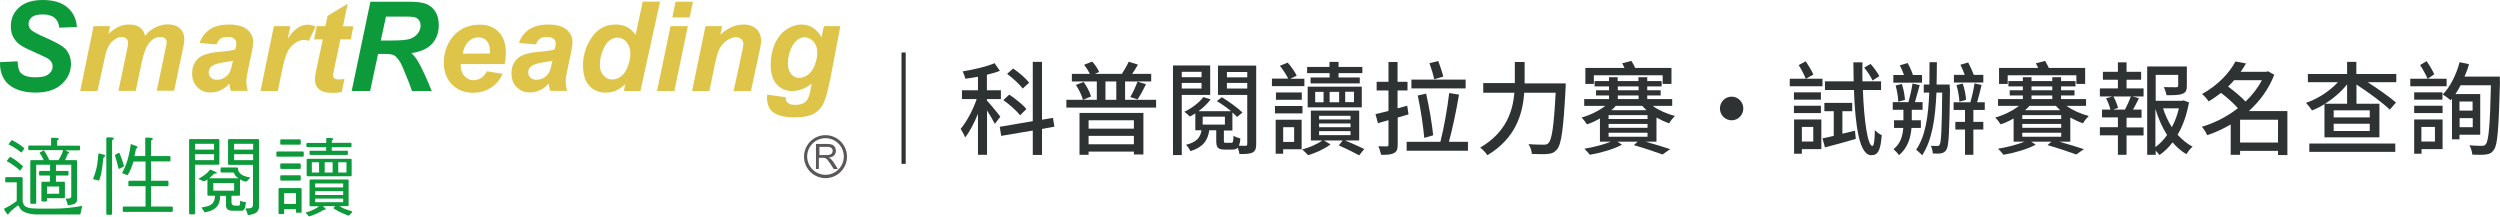
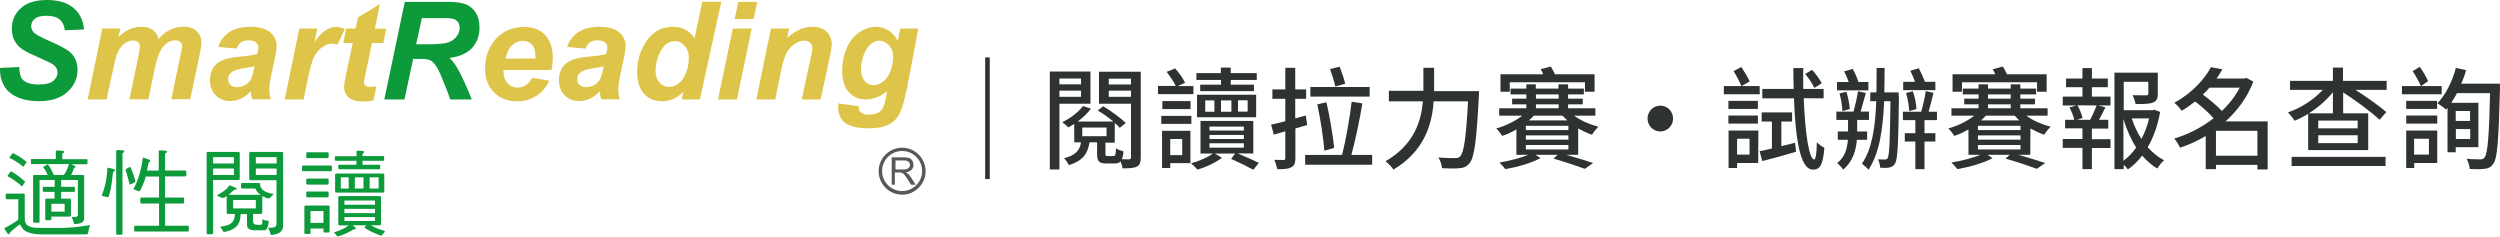
- <svg xmlns="http://www.w3.org/2000/svg" version="1.1" id="圖層_1" x="0px" y="0px" viewBox="0 0 1733.2 150" style="enable-background:new 0 0 1733.2 150;" xml:space="preserve">
+ <svg xmlns="http://www.w3.org/2000/svg" version="1.1" id="圖層_1" x="0px" y="0px" viewBox="0 0 1586 150" style="enable-background:new 0 0 1586 150;" xml:space="preserve">
  <style type="text/css">
	.st0{fill:#2E3233;}
	.st1{fill:#595757;}
	.st2{fill:#0D9A3B;}
	.st3{fill:#DFC44A;}
</style>
  <g>
    <g id="矩形_32">
      <g>
        <rect x="625" y="36.4" class="st0" width="2.9" height="77.2" />
      </g>
    </g>
    <g>
      <g>
        <g>
          <path class="st1" d="M585,108.5c0,7-5.7,12.7-12.7,12.7s-12.7-5.7-12.7-12.7s5.7-12.7,12.7-12.7S585,101.5,585,108.5z       M572.3,93.7c-8.2,0-14.9,6.7-14.9,14.9s6.7,14.9,14.9,14.9s14.9-6.7,14.9-14.9S580.5,93.7,572.3,93.7z" />
        </g>
        <g>
          <path class="st1" d="M565.7,117.2V99.8h7.7c1.6,0,2.7,0.2,3.5,0.5s1.4,0.9,1.9,1.7c0.5,0.8,0.7,1.7,0.7,2.6      c0,1.2-0.4,2.3-1.2,3.1c-0.8,0.8-2,1.4-3.7,1.6c0.6,0.3,1.1,0.6,1.4,0.9c0.7,0.6,1.3,1.4,1.9,2.3l3,4.7H578l-2.3-3.6      c-0.7-1-1.2-1.8-1.7-2.4c-0.4-0.6-0.8-0.9-1.2-1.2c-0.3-0.2-0.7-0.4-1.1-0.5c-0.3-0.1-0.7-0.1-1.3-0.1h-2.7v7.7L565.7,117.2      L565.7,117.2z M568,107.5h4.9c1.1,0,1.9-0.1,2.5-0.3c0.6-0.2,1.1-0.6,1.4-1c0.3-0.5,0.5-1,0.5-1.6c0-0.8-0.3-1.5-0.9-2      c-0.6-0.5-1.5-0.8-2.8-0.8h-5.5v5.7C568.1,107.5,568,107.5,568,107.5z" />
        </g>
      </g>
      <g>
        <g>
          <g>
            <g>
              <path class="st2" d="M0,43.1l12.2-0.6c0.2,3.9,0.8,6.5,2,7.8c1.9,2.2,5.3,3.3,10.4,3.3c4.2,0,7.3-0.7,9.1-2.2        c1.9-1.5,2.8-3.3,2.8-5.4c0-1.8-0.8-3.4-2.3-4.7c-1.1-0.9-4.1-2.4-8.9-4.5c-4.9-2.1-8.4-3.8-10.6-5.2c-2.2-1.4-4-3.2-5.3-5.5        c-1.3-2.2-1.9-4.9-1.9-7.9c0-5.2,1.9-9.6,5.7-13C17,1.7,22.5,0,29.7,0c7.3,0,13,1.7,17,5.1s6.2,8,6.6,13.6l-12.2,0.5        c-0.3-3-1.4-5.2-3.2-6.8C36,10.8,33.3,10,29.7,10s-6.1,0.6-7.6,1.9c-1.5,1.2-2.3,2.8-2.3,4.7c0,1.8,0.7,3.3,2.1,4.4        c1.4,1.2,4.5,2.8,9.2,4.9c7.2,3.1,11.7,5.6,13.7,7.5c2.9,2.8,4.4,6.5,4.4,10.9c0,5.5-2.2,10.2-6.5,14.1s-10.4,5.8-18.1,5.8        c-5.3,0-10-0.9-13.9-2.7S4,57.2,2.4,54C0.6,50.9-0.1,47.3,0,43.1z" />
              <path class="st3" d="M64.9,18.1h11.4l-1.1,5.4c4.5-4.3,9.2-6.5,14.1-6.5c3.4,0,6,0.7,7.8,2.1s3,3.4,3.5,5.8        c1.6-2.3,3.8-4.1,6.7-5.7c2.9-1.5,5.9-2.3,9.1-2.3c3.6,0,6.4,1,8.4,2.9s3,4.5,3,7.7c0,1.5-0.5,4.2-1.3,8l-5.8,27.4h-12        l5.7-27.4c0.7-3.4,1.1-5.4,1.2-5.8c0-1.3-0.4-2.2-1.1-3c-0.8-0.7-1.9-1.1-3.4-1.1c-3.1,0-5.8,1.6-8.2,4.8        c-1.7,2.3-3.2,6.3-4.5,12.2L94.1,63h-12l5.7-27.2c0.6-3.1,1-5.2,1-6.1c0-1.2-0.4-2.2-1.2-2.9c-0.8-0.8-1.9-1.1-3.3-1.1        c-1.3,0-2.7,0.4-4.1,1.2c-1.4,0.8-2.7,1.9-3.7,3.3c-1.1,1.4-2,3.2-2.7,5.3c-0.4,1-0.9,3.3-1.7,6.9l-4.5,20.7h-12L64.9,18.1z" />
              <path class="st3" d="M150.2,30.8l-11.8-1c1.3-4,3.7-7.1,7-9.4c3.3-2.2,7.8-3.4,13.3-3.4c5.7,0,10,1.2,12.7,3.5        s4.1,5.2,4.1,8.5c0,1.4-0.1,2.8-0.4,4.3c-0.2,1.5-1.1,5.5-2.5,12c-1.2,5.4-1.8,9.1-1.8,11.3c0,1.9,0.3,4,1,6.4h-11.7        c-0.6-1.6-0.9-3.3-1-5.1c-1.8,2-3.8,3.5-6.1,4.6s-4.6,1.6-7,1.6c-3.7,0-6.8-1.2-9.2-3.7c-2.4-2.4-3.6-5.6-3.6-9.4        c0-4.3,1.3-7.7,4-10.3s7.4-4.1,14.3-4.7c5.8-0.5,9.6-1.1,11.6-1.7c0.5-1.7,0.8-3.1,0.8-4.1c0-1.3-0.5-2.4-1.5-3.3        s-2.6-1.3-4.6-1.3c-2.1,0-3.8,0.4-5.1,1.3C151.5,28,150.6,29.2,150.2,30.8z M161.5,42.1c-0.7,0.2-1.7,0.4-2.9,0.6        c-6.1,0.7-10,1.8-11.9,3.3c-1.3,1-2,2.4-2,4.2c0,1.4,0.5,2.6,1.5,3.6s2.4,1.5,4,1.5c1.8,0,3.6-0.4,5.2-1.3        c1.6-0.9,2.8-2.1,3.6-3.5s1.5-3.6,2.1-6.6L161.5,42.1z" />
              <path class="st3" d="M189.9,18.1h11.4l-1.8,8.7c4.2-6.5,8.8-9.7,13.7-9.7c1.7,0,3.6,0.4,5.6,1.3l-4.7,9.9        c-1.1-0.4-2.3-0.6-3.5-0.6c-2.1,0-4.2,0.8-6.4,2.4s-3.9,3.7-5.1,6.3c-1.2,2.6-2.4,6.8-3.6,12.6l-2.9,14.1h-12L189.9,18.1z" />
              <path class="st3" d="M217.8,27.2l1.8-9.1h6l1.5-7.1L241,2.6l-3.2,15.6h7.2l-1.8,9.1H236l-4,19c-0.7,3.4-1.1,5.4-1.1,5.8        c0,0.9,0.3,1.7,0.9,2.2c0.6,0.5,1.6,0.8,3.1,0.8c0.5,0,1.8-0.1,3.9-0.3l-1.9,9c-2.1,0.4-4.2,0.6-6.4,0.6        c-4.3,0-7.3-0.8-9.3-2.5c-1.9-1.7-2.9-4-2.9-7c0-1.4,0.5-4.6,1.6-9.5l3.9-18.1h-6V27.2z" />
              <path class="st2" d="M256.6,63.1h-12.8l13-61.9h27.5c4.7,0,8.4,0.5,11.1,1.5c2.6,1,4.8,2.8,6.4,5.3c1.6,2.6,2.4,5.7,2.4,9.4        c0,5.3-1.6,9.6-4.7,13c-3.2,3.4-7.9,5.5-14.3,6.4c1.6,1.5,3.2,3.4,4.6,5.8c2.8,4.8,6,11.7,9.5,20.5h-13.7        c-1.1-3.5-3.2-8.9-6.4-16.4c-1.7-4-3.6-6.7-5.6-8.1c-1.2-0.8-3.3-1.2-6.3-1.2h-5.2L256.6,63.1z M264,28.1h6.8        c6.8,0,11.4-0.4,13.6-1.2c2.2-0.8,4-2.1,5.3-3.8c1.3-1.7,1.9-3.6,1.9-5.5c0-2.2-0.9-3.9-2.7-5.1c-1.1-0.7-3.6-1-7.3-1h-14        L264,28.1z" />
              <path class="st3" d="M349.8,44.4h-30.4c0,0.5,0,0.8,0,1.1c0,3,0.9,5.4,2.6,7.3c1.7,1.8,3.8,2.8,6.2,2.8c4,0,7.2-2.1,9.4-6.2        l10.9,1.8c-2.1,4.4-4.9,7.6-8.5,9.8c-3.5,2.2-7.5,3.3-11.9,3.3c-6,0-10.9-1.9-14.7-5.7c-3.8-3.8-5.7-8.9-5.7-15.2        c0-6.2,1.7-11.6,5.1-16.5c4.6-6.5,11.3-9.8,19.9-9.8c5.5,0,9.8,1.7,13.1,5.1c3.2,3.4,4.9,8.2,4.9,14.3        C350.7,39.5,350.4,42.1,349.8,44.4z M339.7,37.1c0-0.5,0-1,0-1.2c0-3.3-0.7-5.9-2.2-7.5c-1.5-1.7-3.5-2.5-6-2.5        s-4.8,1-6.7,2.9c-2,1.9-3.3,4.7-4,8.4L339.7,37.1L339.7,37.1z" />
              <path class="st3" d="M371.6,30.8l-11.8-1c1.3-4,3.7-7.1,7-9.4c3.4-2.2,7.8-3.4,13.3-3.4c5.7,0,10,1.2,12.7,3.5        s4.1,5.2,4.1,8.5c0,1.4-0.1,2.8-0.4,4.3c-0.2,1.5-1.1,5.5-2.5,12c-1.2,5.4-1.8,9.1-1.8,11.3c0,1.9,0.3,4,1,6.4h-11.7        c-0.6-1.6-0.9-3.3-1-5.1c-1.8,2-3.8,3.5-6.1,4.6c-2.3,1.1-4.6,1.6-7,1.6c-3.7,0-6.8-1.2-9.2-3.7c-2.4-2.4-3.6-5.6-3.6-9.4        c0-4.3,1.3-7.7,4-10.3s7.4-4.1,14.3-4.7c5.8-0.5,9.6-1.1,11.6-1.7c0.5-1.7,0.8-3.1,0.8-4.1c0-1.3-0.5-2.4-1.5-3.3        s-2.6-1.3-4.6-1.3c-2.1,0-3.8,0.4-5.1,1.3C372.9,28,372.1,29.2,371.6,30.8z M383,42.1c-0.7,0.2-1.7,0.4-2.9,0.6        c-6.1,0.7-10,1.8-11.9,3.3c-1.3,1-2,2.4-2,4.2c0,1.4,0.5,2.6,1.5,3.6s2.4,1.5,4,1.5c1.8,0,3.6-0.4,5.2-1.3        c1.6-0.9,2.8-2.1,3.6-3.5c0.8-1.4,1.5-3.6,2.1-6.6L383,42.1z" />
              <path class="st3" d="M444,63.1h-11.5l1-4.8c-2.2,2.1-4.4,3.6-6.5,4.5s-4.5,1.4-7.2,1.4c-4.7,0-8.4-1.6-11.3-4.8        s-4.3-7.9-4.3-14.1c0-7.2,2.1-13.7,6.2-19.6c4.1-5.8,9.6-8.7,16.4-8.7c6.1,0,10.7,2.4,13.8,7.3l5-23.2h12L444,63.1z         M415.9,44.9c0,3.2,0.8,5.7,2.5,7.5c1.6,1.8,3.7,2.7,6.1,2.7c2.2,0,4.3-0.8,6.2-2.3c1.9-1.5,3.5-3.8,4.6-6.9        c1.2-3.1,1.7-6.1,1.7-8.9c0-3.2-0.9-5.9-2.7-7.9c-1.8-2-3.8-3-6.1-3c-3.6,0-6.6,2-8.9,5.9C417.1,36.1,415.9,40.3,415.9,44.9z" />
              <path class="st3" d="M464.9,18.1h12l-9.4,45h-12L464.9,18.1z M468.4,1.2h12l-2.3,10.9h-12L468.4,1.2z" />
              <path class="st3" d="M489.1,18.1h11.5l-1.2,5.9c2.9-2.5,5.6-4.3,8.2-5.4c2.5-1.1,5.2-1.6,8-1.6c3.7,0,6.7,1.1,8.9,3.2        s3.2,5,3.2,8.5c-0.1,1.6-0.6,4.5-1.6,8.9l-5.5,25.5h-12l5.5-25.4c0.8-3.8,1.2-6.1,1.3-6.8c0-1.6-0.5-2.8-1.4-3.7        c-0.9-0.9-2.2-1.4-3.9-1.4c-1.8,0-3.8,0.7-6.1,2.2c-2.2,1.5-4,3.5-5.2,5.9c-1,1.8-2,5.3-3.2,10.7l-3.8,18.5h-12L489.1,18.1z" />
              <path class="st3" d="M531.9,65.6l12.8,1.8c0,1.3,0.2,2.3,0.6,2.9c0.4,0.7,1.1,1.2,2,1.7s2.2,0.7,3.8,0.7        c2.7,0,4.9-0.5,6.5-1.5c1.2-0.8,2.2-2.1,3-3.9c0.5-1.1,1.1-3.6,1.8-7.3l0.4-2.1c-4.4,3.5-9,5.2-13.6,5.2        c-4.4,0-7.9-1.5-10.7-4.6s-4.2-7.6-4.2-13.6c0-5.3,1-10.1,2.9-14.5s4.6-7.7,8-10c3.4-2.2,7-3.4,10.5-3.4        c2.9,0,5.6,0.8,8.1,2.4c2.4,1.6,4.4,3.8,5.7,6.6l1.7-7.9h11.4l-7.1,37.3c-1.3,6-2.4,10.4-3.3,13c-0.9,2.6-1.9,4.6-3.1,6.2        c-1.1,1.5-2.6,2.8-4.3,3.9c-1.8,1-3.8,1.8-6.2,2.2c-2.4,0.5-5,0.7-7.8,0.7c-6.3,0-11-1.1-14.3-3.2c-3.2-2.2-4.8-5.8-4.8-10.8        C531.8,66.8,531.9,66.2,531.9,65.6z M546.2,43.6c0,3.4,0.8,6,2.3,7.7c1.5,1.8,3.4,2.7,5.7,2.7c2.1,0,4.2-0.8,6.2-2.4        c2-1.6,3.6-3.9,4.6-6.8c1.1-2.9,1.6-5.8,1.6-8.5c0-3.2-0.9-5.7-2.7-7.6s-3.8-2.9-6.1-2.9c-2.2,0-4.1,0.9-5.9,2.6        c-1.8,1.7-3.3,4.3-4.5,7.9C546.7,39,546.2,41.4,546.2,43.6z" />
            </g>
          </g>
        </g>
      </g>
      <g>
        <path class="st2" d="M4.3,122.8h10.5c0.6,0,0.9,0.2,0.9,0.7v15.1c0,1.3,0.3,2.4,0.7,3.1c0.3,0.7,0.8,1.2,1.4,1.5     c0.9,0.5,1.9,0.9,3.1,1.1c1.5,0.2,3.3,0.3,5.2,0.3h12.4c4.8,0,10.5-0.5,17.1-1.6c0.3-0.2,0.6-0.2,0.9-0.2c0.3,0,0.5,0.1,0.5,0.2     c-0.5,1.6-0.8,3.1-1.1,4.7c0,0.6-0.4,1-1,1H26c-1.4,0-2.8-0.1-4.1-0.3c-1.3-0.2-2.6-0.5-3.8-0.9c-1.1-0.4-2.1-1-3.1-1.7     c-0.6-0.6-1.3-1.6-2.1-3.1l-0.2-0.2c-0.3,0-0.4,0-0.5,0.1c-3.9,2.9-6,4.8-6.3,5.8c-0.1,0.2-0.3,0.3-0.5,0.3c-0.3,0-1-1-2.2-2.9     c-0.2-0.3-0.3-0.7-0.3-1.2c2.2-0.9,5-2.6,8.4-5c0.2-0.1,0.3-0.5,0.3-1.1v-12.1H4.3c-0.5,0-0.7-0.3-0.7-1v-1.8     C3.6,123.1,3.9,122.8,4.3,122.8z M7.1,108.7c2.1,1.2,3.7,2.3,5,3.3c1.5,1.2,2.8,2.3,3.9,3.3c0,0.1-0.1,0.2-0.3,0.5     c-1.1,1.6-1.7,2.5-1.8,2.5c-1.6-1.6-3.4-3-5.4-4.3c-1.5-1.1-2.8-1.8-3.8-2.2c0-0.3,0.6-1.1,1.8-2.6     C6.8,108.8,6.9,108.7,7.1,108.7z M8.2,97.1c2,1,3.6,1.9,4.9,2.8c1.5,1,2.8,2,3.8,2.9c0,0.1-0.1,0.2-0.3,0.5     c-1.1,1.6-1.7,2.5-1.8,2.5c-1.6-1.4-3.4-2.6-5.2-3.7c-1.5-0.9-2.7-1.6-3.7-1.9c0-0.2,0.6-1.1,1.8-2.6C7.9,97.2,8,97.1,8.2,97.1z      M36.3,95.5c2.9,0,4.4,0.2,4.4,0.7s-0.2,0.8-0.6,0.9c-0.4,0.1-0.6,0.5-0.6,1.2v2.7H55c0.3,0,0.5,0.2,0.5,0.7v1.8     c0,0.5-0.2,0.7-0.5,0.7h-9.9l2,0.9c0.6,0.2,0.9,0.5,0.9,0.7s-0.2,0.4-0.5,0.5c-0.3,0-0.6,0.2-0.6,0.5c-0.6,1.7-1.2,3.1-1.8,4.2     h7.2c0.8,0,1.1,0.2,1.1,0.7v27c0,1.1-0.6,1.9-1.7,2.6c-1.1,0.5-2.5,0.8-4.2,0.9c-0.4,0-0.7-0.2-0.7-0.6c0-0.8-0.5-2.1-1.3-3.7     c0-0.1,0.1-0.2,0.3-0.2c1.7,0,2.7-0.1,3-0.4c0.4-0.2,0.6-0.6,0.6-1.1v-22H38.8v4.3H47c0.3,0,0.5,0.2,0.5,0.7v1.8     c0,0.5-0.2,0.7-0.5,0.7h-8.2v4.3h5.3c0.6,0,0.9,0.2,0.9,0.7v10c0,0.5-0.3,0.7-0.9,0.7H32.6v1.6c0,0.5-0.3,0.7-0.9,0.7h-2.3     c-0.5,0-0.7-0.2-0.7-0.7v-12.3c0-0.5,0.2-0.7,0.7-0.7h5.2v-4.3h-7c-0.3,0-0.5-0.2-0.5-0.7v-1.8c0-0.5,0.2-0.7,0.5-0.7h7.1v-4.3     h-9.6v26.4c0,0.5-0.3,0.7-0.9,0.7h-2.3c-0.6,0-0.9-0.2-0.9-0.7v-28.9c0-0.5,0.3-0.7,0.9-0.7h8.3c-0.1-0.3-0.2-0.5-0.3-0.8     c-0.6-1.4-1.4-2.8-2.5-4.2c0-0.2,1-0.8,3-1.8c1.1,1.5,1.9,2.9,2.5,4.2c0.5,0.9,0.9,1.7,1.2,2.6h6.4c0.8-1.1,1.3-2,1.7-2.9     c0.7-1.3,1.2-2.6,1.5-3.9v-0.1H20.1c-0.3,0-0.5-0.2-0.5-0.7v-1.8c0-0.5,0.1-0.7,0.5-0.7h15.3v-4.8C35.3,95.7,35.7,95.5,36.3,95.5     z M32.6,134.3H41v-5h-8.4V134.3z" />
        <path class="st2" d="M68.7,106.4c2.9,0.6,4.3,1.1,4.3,1.4c0,0.4-0.2,0.7-0.7,0.9c-0.5,0.4-0.7,0.8-0.7,1.3     c-0.4,4.1-0.9,7.5-1.4,10.2c-0.3,1.4-0.8,2.9-1.3,4.5c-0.2,0.3-0.3,0.5-0.4,0.5c-1.3-0.4-2.4-0.6-3.4-0.8     c-0.3-0.1-0.5-0.3-0.5-0.6c0.8-1.9,1.5-4.1,2.1-6.4s1.1-5.7,1.4-10.1C68.1,106.7,68.3,106.4,68.7,106.4z M74.6,95.2     c2.9,0,4.3,0.2,4.3,0.7s-0.2,0.8-0.6,0.9c-0.4,0-0.6,0.4-0.6,1.2v50.3c0,0.4-0.3,0.6-0.9,0.6h-2.2c-0.6,0-0.9-0.2-0.9-0.6V95.9     C73.7,95.5,74,95.2,74.6,95.2z M82.2,106c0.3,0,0.6,0.1,0.7,0.2c1.1,2.7,2.1,5.5,3,8.5c0,0.5-0.1,0.8-0.4,0.9     c-1.4,0.9-2.5,1.4-3.3,1.4c-0.9-3.7-1.7-6.8-2.5-9.2C79.7,107.4,80.5,106.8,82.2,106z M90.8,99.9l3.9,1.4     c0.4,0.3,0.6,0.6,0.6,0.9s-0.1,0.5-0.5,0.6c-0.3,0-0.5,0.2-0.6,0.7c-0.3,1.8-0.7,3.4-1,4.7h7.5V96.1c0-0.5,0.3-0.7,0.9-0.7     c2.9,0,4.3,0.2,4.3,0.7s-0.2,0.8-0.6,0.9s-0.6,0.5-0.6,1.2v10h12.8c0.5,0,0.7,0.3,0.7,0.9v1.8c0,0.6-0.2,1-0.7,1h-12.8v13.4h11.4     c0.5,0,0.7,0.3,0.7,1v1.8c0,0.6-0.2,1-0.7,1h-11.4v14.1h14.4c0.5,0,0.7,0.3,0.7,0.9v1.9c0,0.6-0.2,0.9-0.7,0.9H85.8     c-0.5,0-0.7-0.3-0.7-0.9v-1.9c0-0.6,0.2-0.9,0.7-0.9h15.1v-14.1H89.7c-0.5,0-0.7-0.3-0.7-1v-1.8c0-0.6,0.2-1,0.7-1h11.2V112h-8.4     c-0.5,1.8-1.1,3.5-1.8,5.1c-0.6,1.6-1.4,2.9-2.1,4.2c-0.5,0-0.9-0.1-1.3-0.2c-0.8-0.3-1.5-0.6-2.2-0.9c-0.3-0.1-0.4-0.2-0.4-0.3     c0-0.2,0.1-0.3,0.2-0.5c1.1-1.9,2.1-4.2,3-6.9c0.5-1.6,1-3.2,1.4-5c0.5-1.9,0.9-4.3,1.3-7.2C90.6,100,90.7,99.9,90.8,99.9z" />
        <path class="st2" d="M132,96.4h19.2c0.6,0,0.9,0.2,0.9,0.7v16.4c0,0.5-0.3,0.7-0.9,0.7h-16v33.7c0,0.5-0.3,0.7-0.9,0.7H132     c-0.6,0-0.9-0.2-0.9-0.7V97.1C131.1,96.6,131.4,96.4,132,96.4z M135.2,103.7h13.2v-4h-13.2V103.7z M135.2,111h13.2v-4.1h-13.2     V111z M145.9,117.6l3.5,1.5c0.6,0.2,0.9,0.5,0.9,0.8c0,0.2-0.3,0.3-0.8,0.4c-0.7,0-1.2,0.1-1.3,0.4c-1.1,1.1-2.2,2.1-3.2,2.9     h20.3c-0.4-0.3-0.7-0.5-1-0.8c-1-0.8-1.7-1.8-2.1-2.9c-0.1-0.1-0.1-0.2-0.2-0.3h-8.4c-0.5,0-0.7-0.3-0.7-1v-1.8     c0-0.5,0.2-0.7,0.7-0.7h10.5c0.6,0,0.9,0.2,0.9,0.7c0,0.9,0.2,1.7,0.7,2.4c0.4,0.7,1,1.3,1.7,1.8s1.6,0.9,2.9,1.3     c0.9,0.3,1.8,0.5,2.9,0.7c0.3,0,0.4,0.1,0.4,0.2s-0.2,0.2-0.5,0.4c-0.6,0.6-1.3,1.3-1.9,2c-0.3,0.2-0.6,0.3-1.1,0.3     c-0.8-0.2-1.7-0.5-2.7-1c-0.3-0.2-0.7-0.3-1-0.5V135c0,0.5-0.3,0.7-0.9,0.7h-5v4.6c0,1.5,0.9,2.3,2.7,2.3h2.3     c0.3,0,0.6-0.2,0.7-0.5c0.2-0.3,0.2-1.2,0.3-2.7c0-0.2,0.1-0.3,0.1-0.3c1,0.6,2.1,0.9,3.2,0.9c0.5,0,0.7,0.2,0.7,0.6     c-0.3,2.3-0.7,3.9-1.3,4.6c-0.3,0.6-0.9,0.9-1.7,0.9h-6.2c-3,0-4.6-1.2-4.6-3.5v-6.8h-4.1c0,1.1-0.1,2-0.2,2.9     c-0.2,1.1-0.5,2.1-1,3c-0.4,0.9-1.1,1.7-2,2.5c-0.9,0.8-2.1,1.4-3.5,2c-1.1,0.4-2.4,0.7-3.8,1c-0.3,0-0.6-0.2-0.6-0.6     c-0.5-0.7-1-1.4-1.5-2.2c-0.1-0.2-0.2-0.4-0.2-0.6c1.9-0.3,3.4-0.6,4.6-1c0.9-0.3,1.6-0.7,2.2-1.2c0.6-0.4,1-0.9,1.3-1.4     c0.4-0.6,0.7-1.3,0.9-2.2c0.1-0.5,0.2-1.3,0.2-2.3h-4.3c-0.6,0-0.9-0.2-0.9-0.7v-10.6c-0.5,0.3-1,0.6-1.4,0.9     c-0.5,0.2-0.9,0.3-1.1,0.3c-0.3,0-0.6-0.1-1-0.3c-0.8-0.3-1.5-0.7-2.2-1c-0.3-0.1-0.5-0.2-0.5-0.2c0-0.1,0.1-0.2,0.3-0.3     c1.8-1,3.2-1.9,4.2-2.7c1.3-0.9,2.3-1.9,3-3C145.4,117.7,145.6,117.6,145.9,117.6z M162.3,132.2v-5.3h-14.4v5.3H162.3z      M159.1,96.4h19.4c0.8,0,1.1,0.2,1.1,0.7V143c0,1.9-0.7,3.4-2.1,4.5c-1.3,0.8-3.1,1.3-5.2,1.6c-0.4,0-0.6-0.2-0.7-0.6     c-0.1-0.8-0.5-2.1-1.4-3.7c0-0.2,0.1-0.3,0.4-0.3c2.3,0,3.7-0.2,4.1-0.7c0.5-0.5,0.7-1.3,0.7-2.3v-27.2H159     c-0.6,0-0.9-0.2-0.9-0.7V97.1C158.2,96.6,158.5,96.4,159.1,96.4z M162.3,103.7h13.2v-4h-13.2V103.7z M162.3,111h13.2v-4.1h-13.2     V111z" />
        <path class="st2" d="M192.3,105h17.6c0.5,0,0.7,0.3,0.7,0.9v1.8c0,0.6-0.2,0.9-0.7,0.9h-17.6c-0.5,0-0.7-0.3-0.7-0.9V106     C191.6,105.4,191.8,105,192.3,105z M193.8,130.4h14.4c0.6,0,0.9,0.2,0.9,0.7v15.7c0,0.5-0.3,0.7-0.9,0.7h-2.3     c-0.5,0-0.7-0.2-0.7-0.7V145H197v2.7c0,0.5-0.3,0.7-0.9,0.7h-2.3c-0.5,0-0.7-0.2-0.7-0.7V131     C193.2,130.6,193.4,130.4,193.8,130.4z M195,96.6h12.8c0.5,0,0.7,0.3,0.7,1v1.8c0,0.6-0.2,0.9-0.7,0.9H195     c-0.5,0-0.7-0.3-0.7-0.9v-1.8C194.3,96.9,194.5,96.6,195,96.6z M195,113.3h12.8c0.5,0,0.7,0.3,0.7,1v1.8c0,0.7-0.2,1-0.7,1H195     c-0.5,0-0.7-0.3-0.7-1v-1.8C194.3,113.6,194.5,113.3,195,113.3z M195,121.5h12.8c0.5,0,0.7,0.3,0.7,0.9v1.9     c0,0.6-0.2,0.9-0.7,0.9H195c-0.5,0-0.7-0.3-0.7-0.9v-1.9C194.3,121.8,194.5,121.5,195,121.5z M197,141.4h8.2v-7.5H197V141.4z      M215.5,124.4h25.3c0.6,0,0.9,0.2,0.9,0.7v17.1c0,0.5-0.3,0.7-0.9,0.7h-5.4c1.1,0.7,2.1,1.3,3.1,1.7c1.2,0.5,2.9,1.1,5.2,1.8     c0.3,0.2,0.5,0.3,0.5,0.4c0,0.3-0.8,1.2-2.3,2.7c-0.1,0-0.3,0-0.6-0.1c-4.4-1.7-7.7-3.3-9.8-4.8c-0.2-0.2-0.3-0.3-0.3-0.3     c0-0.2,0.4-0.6,1.2-1.4h-8.6c1.4,1.2,2.1,1.9,2.1,2.1c0,0.3-0.2,0.4-0.6,0.4c-0.7,0-1.1,0.1-1.2,0.3c-3,1.8-6.2,3.2-9.6,4.3     c-0.4,0-0.7-0.2-0.9-0.5c-0.2-0.5-0.6-0.9-1.2-1.4c-0.3-0.2-0.4-0.4-0.4-0.6s0.2-0.3,0.5-0.3c1.8-0.5,3.3-1.1,4.7-1.8     c1.4-0.6,2.7-1.4,4-2.4h-5.7c-0.6,0-0.9-0.2-0.9-0.7v-17.1C214.6,124.7,214.9,124.4,215.5,124.4z M213,99.1h13.2v-3     c0-0.3,0.2-0.5,0.7-0.5c2.7,0,4.1,0.2,4.1,0.7s-0.2,0.8-0.5,0.8s-0.5,0.4-0.5,1V99h13.2c0.3,0,0.5,0.2,0.5,0.7v1.3     c0,0.6-0.2,1-0.5,1H230v2.5h10.7c0.3,0,0.5,0.2,0.5,0.6v1.4c0,0.6-0.2,0.9-0.5,0.9h-25.6c-0.3,0-0.5-0.3-0.5-0.9v-1.4     c0-0.4,0.1-0.6,0.5-0.6h11V102h-13.2c-0.3,0-0.5-0.3-0.5-1v-1.3C212.6,99.4,212.7,99.1,213,99.1z M213.5,110.1h29.4     c0.6,0,0.9,0.2,0.9,0.7v10.8c0,0.4-0.3,0.6-0.9,0.6h-29.4c-0.6,0-0.9-0.2-0.9-0.6v-10.8C212.6,110.3,212.9,110.1,213.5,110.1z      M221.2,119.6v-7.1h-5v7.1H221.2z M218.5,129.9h19.4v-2.7h-19.4V129.9z M218.5,135.2h19.4v-2.7h-19.4V135.2z M237.9,140.2v-2.5     h-19.4v2.5H237.9z M230.6,119.6v-7.1h-5.5v7.1H230.6z M240.2,119.6v-7.1h-5.7v7.1H240.2z" />
      </g>
    </g>
-     <g>
-       <path class="st0" d="M689.7,85.9c-1-2.1-3.3-6-5.4-9.3v30.7h-6.3V78.9c-2.6,6.4-5.7,12.4-8.9,16.4c-0.6-1.8-2.2-4.4-3.1-6    c4.1-4.8,8.6-13.1,11.1-20.6h-10.2v-6.1h11.1v-9.4c-3,0.6-6,1-8.8,1.4c-0.2-1.4-1.1-3.7-1.8-5.1c7.8-1.3,16.7-3.3,22.1-5.7    l3.7,5.3c-2.6,1.1-5.7,1.9-9,2.7v10.8h9.7v6.1h-9.7v1c2.1,2.2,8,9.3,9.3,11.2L689.7,85.9z M722.4,89.4v18H716V90.5l-21.9,3.7    l-1-6.3l22.9-3.9V42.9h6.4v40.1l7.6-1.3l1,6.1L722.4,89.4z M707.2,79.9c-2.3-3-7.4-7.5-11.6-10.5l4.1-3.8c4.2,2.8,9.5,7,11.9,10    L707.2,79.9z M709,61.4c-2.1-3-6.8-7.2-10.8-10.2l4.2-3.7c4,2.7,8.8,6.8,11.1,9.8L709,61.4z" />
-       <path class="st0" d="M801.5,69.2v5.4h-62.2v-5.4h21.1V56.5h-17.3v-5.3h12.5c-1-2-2.5-4.4-4-6.3l5.6-2.2c2,2.2,4,5.1,4.8,7.2    l-2.9,1.3h18.7c1.6-2.5,3.6-5.9,4.7-8.4l6.4,2c-1.3,2.2-2.6,4.5-4,6.4h13.2v5.3H780v12.7H801.5z M751.2,56.8    c2.3,3,4.4,7.2,5.2,10.1l-5.6,2.3c-0.8-2.8-2.7-7.1-4.9-10.3L751.2,56.8z M748.4,78.3h44.3v28.8h-6.6v-2h-31.4v2.2h-6.3V78.3z     M754.7,83.4v5.8h31.4v-5.8H754.7z M786.1,100v-5.8h-31.4v5.8H786.1z M766.4,69.2h7.5V56.5h-7.5V69.2z M783.6,67.3    c1.7-2.9,3.9-7.5,5-10.7l5.9,1.8c-1.9,3.9-4,7.9-5.9,10.5L783.6,67.3z" />
-       <path class="st0" d="M819.3,65.8v41.7h-6.1V45.4H839v20.4H819.3z M819.3,49.8v3.7H833v-3.7H819.3z M833,61.4v-3.9h-13.7v3.9H833z     M870.9,99.8c0,3.2-0.6,4.9-2.5,5.9c-1.9,1-4.9,1.1-9.1,1.1c-0.1-1.2-0.6-2.9-1.2-4.4c-0.9,1-2,1.3-3.8,1.3h-5.2    c-4.9,0-5.9-1.5-5.9-6.3v-7.1h-4.8c-1.2,7.2-4.1,11.6-13.1,14.5c-0.6-1.3-2-3.5-3.1-4.4c7.5-1.9,10-5.1,10.8-10.1h-4.3V78.6    c-1.3,0.8-2.5,1.6-3.8,2.2c-1-1-2.6-2.5-3.8-3.3c5-2.4,10.5-6.5,13.1-10.2l5.1,1.6c-2.1,2.9-5.2,5.8-8.4,8.2h22.6    c-3-2.5-6.6-5.1-9.9-7l3.5-2.7c4.9,3,11.1,7.5,14.3,10.6l-3.8,3.1c-0.8-1-1.9-2-3.2-3.1v12.5h-5.9v7c0,1.4,0.2,1.5,1.4,1.5h3.7    c1.2,0,1.4-0.6,1.6-4.9c1,0.8,3.2,1.5,4.7,1.9c-0.1,2.2-0.5,3.8-1,5c2.2,0.1,4,0.1,4.6,0.1c0.9-0.1,1.2-0.4,1.2-1.3v-34h-20.3    V45.5h26.5V99.8z M833.8,86.4h15.4v-5.5h-15.4V86.4z M850.6,49.9v3.7h14.1v-3.7H850.6z M864.7,61.4v-3.9h-14.1v3.9H864.7z" />
-       <path class="st0" d="M904.2,59.7h-22.4v-5.2h11.3c-1.3-2.6-3.7-6.3-5.8-8.9l5.4-2.2c2.5,2.7,5.1,6.5,6.3,9.1l-4.6,2.1h9.9V59.7z     M903,78.6h-19.1v-5.1H903V78.6z M902.4,103.5h-12.8v3.1h-5.2V83h18V103.5z M884.6,69.2v-5.1h17.9v5.1H884.6z M889.6,88.2v10.2    h7.6V88.2H889.6z M932.3,97.3c4.9,2,10.2,4.4,13.5,6l-3.5,4.4c-3.4-1.9-9.1-4.7-14.1-6.9l2.6-3.4h-12.9l4.5,2.7    c-3.9,3-10.3,6-15.5,7.5c-1-1.1-2.9-3-4.1-4c5-1.3,10.8-3.9,13.9-6.2h-7.9V76.7h33.5v20.7H932.3z M921.7,50.7h-15.5v-4.3h15.5    v-3.5h6.3v3.5h16.5v4.3H928v3h14.7v4.1h-34.1v-4.1h13.2V50.7z M906.6,60.1h37.5v14.3h-37.5V60.1z M911.8,70.9h5.8v-7.2h-5.8V70.9z     M914.5,82.8h21.8v-2.5h-21.8V82.8z M914.5,88.2h21.8v-2.6h-21.8V88.2z M914.5,93.7h21.8v-2.8h-21.8V93.7z M928.4,70.9v-7.2h-6.6    v7.2H928.4z M938.7,63.6h-6.1v7.2h6.1V63.6z" />
-       <path class="st0" d="M976.5,79.3c-2.5,0.7-5,1.5-7.5,2.2v18.8c0,3.2-0.7,4.9-2.6,5.8c-1.9,1.1-4.7,1.3-8.9,1.2    c-0.3-1.5-1.1-4.2-1.9-5.9c2.6,0.1,5.2,0.1,5.8,0.1c0.9,0,1.2-0.3,1.2-1.3V83.3l-7.3,2.1l-1.7-6.3c2.6-0.6,5.7-1.3,9-2.2V62.7    h-8.2v-6h8.2V43h6.3v13.7h6.9v6h-6.9v12.4l6.7-1.8L976.5,79.3z M1017.7,98.3v6.2h-42.5v-6.2h23.4c2.4-9.3,4.9-23.5,6.1-33.8    l6.8,1.1c-1.8,10.7-4.5,23.7-7,32.7H1017.7z M1016.1,61.3h-37.6v-6.1h37.6V61.3z M987.4,95.6c-0.6-7.2-2.4-19.8-4.5-29.4l5.8-1.3    c2.2,9.5,4.2,21.8,4.9,28.9L987.4,95.6z M994.3,54.9c-0.6-3-2-7.6-3.3-11.1l6.1-1.5c1.3,3.4,2.8,7.8,3.5,10.8L994.3,54.9z" />
-       <path class="st0" d="M1085.5,57.8c0,0-0.1,2.3-0.1,3.2c-1.5,28.5-2.9,38.9-5.9,42.5c-1.9,2.3-3.7,3-6.4,3.2c-2.5,0.3-7,0.2-11.1,0    c-0.1-1.9-1-4.8-2.3-6.8c4.6,0.4,8.8,0.4,10.6,0.4c1.5,0,2.4-0.2,3.2-1.1c2.4-2.3,3.8-11.9,5-34.9h-21.8    c-1,14.5-5.8,31.5-25.5,43.3c-1-1.6-3.5-4.1-5-5.3c18.1-10.5,22.6-25.4,23.7-38h-21.6v-6.7h21.9v-1.8V43h6.8v13v1.8H1085.5z" />
-       <path class="st0" d="M1148.4,98.2h-7.6c6.4,1.8,12.8,3.8,17.1,5.2l-5.3,3.7c-4.6-1.7-12.3-4.3-19.9-6.5l2.7-2.4h-14.1l3.2,2.1    c-5.6,3.1-14.8,5.7-22.3,7c-0.9-1.1-2.6-3.1-3.8-4.2c6.2-1,13.6-2.9,18.4-4.9h-7.6V82.1c-2.9,1.7-6,3.2-9,4.1    c-0.8-1.3-2.6-3.7-3.8-4.7c5.8-1.6,12-4.6,16.5-8.1h-14.6v-4.7h17.2v-2.5h-9v-3.6h9v-2.7h-10v-3.7h10v-2.7h6v2.7h14.4v-2.7h6.1    v2.7h10v3.7h-10v2.7h9.3v3.6h-9.3v2.5h17.3v4.7h-13.5c4.2,3.1,10,5.6,15.4,7c-1.3,1.3-3.2,3.5-4,5.1c-2.9-1-5.9-2.4-8.8-4V98.2z     M1105,58.2h-5.9V47.1h27.1c-0.5-1.1-1-2.3-1.6-3.2l6.4-1.7c0.9,1.5,2,3.3,2.6,4.9h25.2v11.1h-6.1v-6H1105V58.2z M1142.2,79.8h-27    v2.7h27V79.8z M1142.2,85.9h-27v2.7h27V85.9z M1142.2,92h-27v2.8h27V92z M1120.2,73.4c-0.9,1.1-1.9,2-3.1,3h24.4c-1-1-2-1.9-3-3    H1120.2z M1121.6,62.6h14.4v-2.7h-14.4V62.6z M1121.6,68.7h14.4v-2.5h-14.4V68.7z" />
-       <path class="st0" d="M1208.6,75.2c0,4.5-3.6,8.2-8.1,8.2c-4.5,0-8.1-3.7-8.1-8.2c0-4.5,3.6-8.2,8.1-8.2    C1205,67,1208.6,70.7,1208.6,75.2z" />
-       <path class="st0" d="M1263.6,59.8h-22.8v-5.2h11.1c-1-2.6-3.1-6.6-4.9-9.5l4.9-2.6c2,3,4.2,6.7,5.3,9.2l-5.2,2.9h11.5V59.8z     M1262.4,69.1h-18.7V64h18.7V69.1z M1243.7,73.3h18.7v5.1h-18.7V73.3z M1262.6,103.4h-13.4v3.2h-5.4V82.8h18.9V103.4z M1249.2,88    v10.1h7.9V88H1249.2z M1286,90.6l0.6,5.7c-7.4,2.2-15.3,4.3-21.4,5.9l-1.7-6.3c2.2-0.4,4.9-1,7.8-1.7V77.1h-6.5v-5.8h19.3v5.8    h-6.8v15.6L1286,90.6z M1291.5,62.3c0.8,22,3.4,38.9,6.6,38.9c1,0,1.6-3.6,1.7-11c1.3,1.4,3.3,2.9,4.8,3.5    c-0.9,10.7-2.6,13.9-7.3,13.9c-8.3,0-11.1-20.5-12-45.2h-20.1v-6h19.9c-0.1-4.4-0.2-8.7-0.2-13.2h6.3c-0.1,4.5-0.1,8.9,0,13.2    h12.9v6H1291.5z M1298.2,55.8c-1.1-2.5-3.5-6.2-5.8-8.9l4.4-2.6c2.3,2.5,4.9,6.1,6.1,8.5L1298.2,55.8z" />
-       <path class="st0" d="M1325.2,88.7c-0.5,6.6-2.6,13.9-8.7,18.9c-0.8-1.3-2.6-3.2-3.8-4.2c5-3.7,6.4-9.5,6.8-14.7h-6.4v-5.3h6.5    v-7.3h-7.4v-5.3h10.9c1-3.7,2.3-9.1,2.8-12.9l5,1.1c-1.1,3.9-2.3,8.4-3.3,11.8h5.3v5.3h-7.5v7.3h6.3v5.3H1325.2z M1332.5,57.3    h-19.9V52h7.4c-0.8-2.2-1.8-4.7-2.9-6.7l5.4-1.6c1.5,2.5,2.9,5.8,3.7,8.3h6.3V57.3z M1316,70.5c0-3-0.8-7.6-1.8-11.2l4.3-1.1    c1.2,3.4,2,8,2.2,11L1316,70.5z M1351.9,61.3c-0.4,29.9-0.8,39.6-2.4,42.3c-1,1.8-2.2,2.4-3.9,2.7c-1.4,0.3-3.4,0.2-5.6,0.1    c-0.1-1.5-0.6-3.9-1.4-5.3c1.9,0.1,3.5,0.1,4.5,0.1c0.8,0,1.3-0.2,1.7-1.1c1-1.8,1.4-10.5,1.7-35.9h-4    c-0.8,18.1-2.9,32.6-9.9,43.5c-0.7-1-3.1-3-4.2-3.9c6.4-9.2,8.5-22.9,9.1-39.6h-3.8v-5.6h3.9c0.1-5,0.1-10.2,0.1-15.5h5.1    c0,5.4-0.1,10.5-0.2,15.5h9.1V61.3z M1368.1,76.2v8.3h6.9v5.3h-6.9v17.5h-5.8V89.8h-6.7v-5.3h6.7v-8.3h-7.9v-5.3h11.6    c1.1-3.7,2.4-9.3,2.9-13.1l4.9,1.1c-0.9,3.9-2.1,8.5-3.1,12h5.3v5.3H1368.1z M1375,57.2h-20.4v-5.3h7.5c-0.8-2.3-1.9-4.9-3-7    l5.4-1.6c1.4,2.7,2.9,6,3.9,8.6h6.6V57.2z M1358.4,70.5c-0.1-3-0.9-7.8-2-11.5l4.3-1.1c1.3,3.6,2.2,8.2,2.3,11.3L1358.4,70.5z" />
-       <path class="st0" d="M1435.2,98.2h-7.6c6.4,1.8,12.8,3.8,17.1,5.2l-5.3,3.7c-4.6-1.7-12.2-4.3-19.9-6.5l2.7-2.4h-14.1l3.2,2.1    c-5.6,3.1-14.8,5.7-22.3,7c-0.9-1.1-2.6-3.1-3.8-4.2c6.2-1,13.6-2.9,18.4-4.9h-7.6V82.1c-2.9,1.7-6,3.2-9,4.1    c-0.8-1.3-2.6-3.7-3.8-4.7c5.8-1.6,12-4.6,16.5-8.1h-14.5v-4.7h17.2v-2.5h-9.1v-3.6h9.1v-2.7h-10v-3.7h10v-2.7h6v2.7h14.4v-2.7    h6.1v2.7h10v3.7h-10v2.7h9.3v3.6h-9.3v2.5h17.3v4.7h-13.5c4.2,3.1,10,5.6,15.4,7c-1.3,1.3-3.2,3.5-4,5.1c-2.9-1-5.9-2.4-8.8-4    V98.2z M1391.8,58.2h-5.9V47.1h27.1c-0.5-1.1-1-2.3-1.6-3.2l6.4-1.7c0.9,1.5,1.9,3.3,2.6,4.9h25.2v11.1h-6.1v-6h-47.6V58.2z     M1429,79.8h-27v2.7h27V79.8z M1429,85.9h-27v2.7h27V85.9z M1429,92h-27v2.8h27V92z M1407,73.4c-0.9,1.1-1.9,2-3.1,3h24.4    c-1-1-2-1.9-3-3H1407z M1408.4,62.6h14.4v-2.7h-14.4V62.6z M1408.4,68.7h14.4v-2.5h-14.4V68.7z" />
-       <path class="st0" d="M1474.3,88.3h11.8v5.6h-11.8v13.4h-6V93.8h-12.5v-5.6h12.5v-6.8h-11V76h5.8c-0.5-2.3-1.7-5.4-3-7.8l4.3-1.3    h-8.6v-5.6h12.5v-6h-10.4v-5.5h10.4v-6.6h6v6.6h10.1v5.5h-10.1v6h11.8v5.6h-7.7l4.5,1.2c-1.3,2.6-2.8,5.6-4.1,7.9h5.9v5.6h-10.4    V88.3z M1465.1,66.8c1.5,2.5,2.8,5.9,3.3,8L1465,76h8.2c1.5-2.8,3.1-6.5,4.1-9.1H1465.1z M1517.6,71c-1.5,8.2-4,15.8-7.9,22.4    c3.1,3.4,6.5,6.3,10.4,8.3c-1.5,1.1-3.3,3.6-4.3,5.2c-3.5-2-6.8-4.9-9.6-8.2c-2.6,3.4-5.6,6.4-9.1,8.8c-0.6-1-1.6-2-2.6-3v2.8    h-5.9V46.1h27.5v13.3c0,3-0.6,4.7-3,5.6c-2.3,1-5.9,1-11.1,1c-0.3-1.7-1.1-4.1-1.9-5.6c4,0.1,7.7,0.1,8.6,0.1    c1.1-0.1,1.4-0.3,1.4-1.1v-7.5h-15.6v18h18.2l1.1-0.3L1517.6,71z M1494.3,102c3.1-2.3,5.8-5.1,8.1-8.4c-3.4-5.3-6.1-11.5-8.1-18.1    V102z M1499.6,75.1c1.5,4.7,3.6,9.1,6.1,13.1c2.2-4.1,3.8-8.5,4.9-13.1H1499.6z" />
-       <path class="st0" d="M1586,107.5h-6.7v-2.9H1553v2.7h-6.5V86.3c-5.2,3-10.7,5.6-16.3,7.4c-0.8-1.8-2.4-4.4-3.7-5.8    c8.7-2.6,17.5-7,25-12.9c-2.9-3.3-7.6-7.5-11.7-10.6c-2.6,2-5.5,4.1-8.6,5.9c-1-1.6-3.1-4-4.6-5.1c11.4-6.3,19.2-15,23.2-22.6    l7.3,1.4c-1.1,2-2.4,3.9-3.7,5.8h17.7l1.2-0.4l4.4,2.4c-3.8,10-10.1,18.4-17.6,25.2h26.7V107.5z M1548.9,55.6    c-1.3,1.5-2.7,3-4.2,4.4c4.2,3.1,9,7.1,12.1,10.4c4.6-4.4,8.5-9.4,11.3-14.8H1548.9z M1579.3,98.7V83H1553v15.8H1579.3z" />
-       <path class="st0" d="M1661.4,57h-19.9c7.3,4.7,15.1,10.2,19.6,14.1l-4.3,4.9c-5-4.8-14.8-12-23.1-17.4v13.3h15.9v23.3h-38.1V72.2    c-2.8,1.8-5.7,3.2-8.6,4.4c-1-1.6-2.9-3.9-4.2-5.3c8.1-2.7,16.5-8.2,22.1-14.3H1600v-5.7h27.2v-8.4h6.4v8.4h27.7V57z M1601,99.5    h59.6v5.8H1601V99.5z M1627.2,71.9V58.5c-4.1,5.1-9.5,9.8-15.3,13.4H1627.2z M1642.9,76.5h-25v4.9h25V76.5z M1642.9,85.8h-25v5h25    V85.8z" />
-       <path class="st0" d="M1696.2,59.8H1671v-5.2h12c-1.1-2.6-3.3-6.6-5.2-9.5l4.5-2.7c2,2.8,4.2,6.5,5.3,9.1l-4.5,3.1h13.1V59.8z     M1673.7,69.1V64h19.6v5.1H1673.7z M1673.7,73.3h19.7v5.1h-19.7V73.3z M1693.4,103.4h-14.6v3.2h-5.1V82.8h19.7V103.4z M1678.7,88    v10.1h9.4V88H1678.7z M1733.2,56.3c-0.9,32.7-1.6,44-4.2,47.5c-1.5,2.3-3.1,3-5.5,3.3c-2.2,0.3-5.9,0.3-9.5,0.1    c-0.1-1.8-0.9-4.6-2-6.5c3.8,0.4,7.2,0.4,8.8,0.4c1.2,0,1.9-0.3,2.6-1.2c1.9-2.3,2.9-12.9,3.5-40.8h-21c-1.1,2.2-2.4,4.3-3.6,6.1    h17.2v28.2h-14.4v3.2h-5.2V68.4l-0.9,1.1c-1.2-1.1-4-3-5.5-4c5.2-5.3,9.4-13.7,11.7-22.4l6.5,1.4c-0.8,3-1.9,5.9-3.1,8.6h24.5    V56.3z M1705.1,70.4v6.3h9.1v-6.3H1705.1z M1714.3,88.2v-6.3h-9.1v6.3H1714.3z" />
-     </g>
+     <path class="st0" d="M672.1,65.8v41.7H666V45.4h25.8v20.4H672.1z M672.1,49.8v3.7h13.7v-3.7H672.1z M685.8,61.4v-3.9h-13.7v3.9   H685.8z M723.7,99.8c0,3.2-0.6,4.9-2.5,5.9s-4.9,1.1-9.1,1.1c-0.1-1.2-0.6-2.9-1.2-4.4c-0.9,1-2,1.3-3.8,1.3h-5.2   c-4.9,0-5.9-1.5-5.9-6.3v-7.1h-4.8c-1.2,7.2-4.1,11.6-13.1,14.5c-0.6-1.3-2-3.5-3.1-4.4c7.5-1.9,10-5.1,10.8-10.1h-4.3V78.6   c-1.3,0.8-2.5,1.6-3.8,2.2c-1-1-2.6-2.5-3.8-3.3c5-2.4,10.5-6.5,13.1-10.2l5.1,1.6c-2.1,2.9-5.2,5.8-8.4,8.2h22.6   c-3-2.5-6.6-5.1-9.9-7l3.5-2.7c4.9,3,11.1,7.5,14.3,10.6l-3.8,3.1c-0.8-1-1.9-2-3.2-3.1v12.5h-5.9v7c0,1.4,0.2,1.5,1.4,1.5h3.7   c1.2,0,1.4-0.6,1.6-4.9c1,0.8,3.2,1.5,4.7,1.9c-0.1,2.2-0.5,3.8-1,5c2.2,0.1,4,0.1,4.6,0.1c0.9-0.1,1.2-0.4,1.2-1.3v-34h-20.3V45.5   h26.5L723.7,99.8L723.7,99.8z M686.6,86.4H702v-5.5h-15.4V86.4z M703.4,49.9v3.7h14.1v-3.7H703.4z M717.5,61.4v-3.9h-14.1v3.9   H717.5z" />
+     <path class="st0" d="M757,59.7h-22.4v-5.2h11.3c-1.3-2.6-3.7-6.3-5.8-8.9l5.4-2.2c2.5,2.7,5.1,6.5,6.3,9.1l-4.6,2.1h9.9v5.1H757z    M755.8,78.6h-19.1v-5.1h19.1V78.6z M755.2,103.5h-12.8v3.1h-5.2V83h18V103.5z M737.4,69.2v-5.1h17.9v5.1H737.4z M742.4,88.2v10.2   h7.6V88.2H742.4z M785.1,97.3c4.9,2,10.2,4.4,13.5,6l-3.5,4.4c-3.4-1.9-9.1-4.7-14.1-6.9l2.6-3.4h-12.9l4.5,2.7   c-3.9,3-10.3,6-15.5,7.5c-1-1.1-2.9-3-4.1-4c5-1.3,10.8-3.9,13.9-6.2h-7.9V76.7h33.5v20.7L785.1,97.3L785.1,97.3z M774.5,50.7H759   v-4.3h15.5v-3.5h6.3v3.5h16.5v4.3h-16.5v3h14.7v4.1h-34.1v-4.1h13.2v-3H774.5z M759.4,60.1h37.5v14.3h-37.5V60.1z M764.6,70.9h5.8   v-7.2h-5.8V70.9z M767.3,82.8h21.8v-2.5h-21.8V82.8z M767.3,88.2h21.8v-2.6h-21.8V88.2z M767.3,93.7h21.8v-2.8h-21.8V93.7z    M781.2,70.9v-7.2h-6.6v7.2H781.2z M791.5,63.6h-6.1v7.2h6.1V63.6z" />
+     <path class="st0" d="M829.3,79.3c-2.5,0.7-5,1.5-7.5,2.2v18.8c0,3.2-0.7,4.9-2.6,5.8c-1.9,1.1-4.7,1.3-8.9,1.2   c-0.3-1.5-1.1-4.2-1.9-5.9c2.6,0.1,5.2,0.1,5.8,0.1c0.9,0,1.2-0.3,1.2-1.3V83.3l-7.3,2.1l-1.7-6.3c2.6-0.6,5.7-1.3,9-2.2V62.7h-8.2   v-6h8.2V43h6.3v13.7h6.9v6h-6.9v12.4l6.7-1.8L829.3,79.3z M870.5,98.3v6.2H828v-6.2h23.4c2.4-9.3,4.9-23.5,6.1-33.8l6.8,1.1   c-1.8,10.7-4.5,23.7-7,32.7H870.5z M868.9,61.3h-37.6v-6.1h37.6V61.3z M840.2,95.6c-0.6-7.2-2.4-19.8-4.5-29.4l5.8-1.3   c2.2,9.5,4.2,21.8,4.9,28.9L840.2,95.6z M847.1,54.9c-0.6-3-2-7.6-3.3-11.1l6.1-1.5c1.3,3.4,2.8,7.8,3.5,10.8L847.1,54.9z" />
+     <path class="st0" d="M938.3,57.8c0,0-0.1,2.3-0.1,3.2c-1.5,28.5-2.9,38.9-5.9,42.5c-1.9,2.3-3.7,3-6.4,3.2c-2.5,0.3-7,0.2-11.1,0   c-0.1-1.9-1-4.8-2.3-6.8c4.6,0.4,8.8,0.4,10.6,0.4c1.5,0,2.4-0.2,3.2-1.1c2.4-2.3,3.8-11.9,5-34.9h-21.8   c-1,14.5-5.8,31.5-25.5,43.3c-1-1.6-3.5-4.1-5-5.3c18.1-10.5,22.6-25.4,23.7-38h-21.6v-6.7H903v-1.8V43h6.8v13v1.8H938.3z" />
+     <path class="st0" d="M1001.2,98.2h-7.6c6.4,1.8,12.8,3.8,17.1,5.2l-5.3,3.7c-4.6-1.7-12.3-4.3-19.9-6.5l2.7-2.4h-14.1l3.2,2.1   c-5.6,3.1-14.8,5.7-22.3,7c-0.9-1.1-2.6-3.1-3.8-4.2c6.2-1,13.6-2.9,18.4-4.9H962V82.1c-2.9,1.7-6,3.2-9,4.1   c-0.8-1.3-2.6-3.7-3.8-4.7c5.8-1.6,12-4.6,16.5-8.1h-14.6v-4.7h17.2v-2.5h-9v-3.6h9v-2.7h-10v-3.7h10v-2.7h6v2.7h14.4v-2.7h6.1v2.7   h10v3.7h-10v2.7h9.3v3.6h-9.3v2.5h17.3v4.7h-13.5c4.2,3.1,10,5.6,15.4,7c-1.3,1.3-3.2,3.5-4,5.1c-2.9-1-5.9-2.4-8.8-4L1001.2,98.2   L1001.2,98.2z M957.8,58.2h-5.9V47.1H979c-0.5-1.1-1-2.3-1.6-3.2l6.4-1.7c0.9,1.5,2,3.3,2.6,4.9h25.2v11.1h-6.1v-6h-47.7V58.2z    M995,79.8h-27v2.7h27V79.8z M995,85.9h-27v2.7h27V85.9z M995,92h-27v2.8h27V92z M973,73.4c-0.9,1.1-1.9,2-3.1,3h24.4   c-1-1-2-1.9-3-3H973z M974.4,62.6h14.4v-2.7h-14.4V62.6z M974.4,68.7h14.4v-2.5h-14.4V68.7z" />
+     <path class="st0" d="M1061.4,75.2c0,4.5-3.6,8.2-8.1,8.2s-8.1-3.7-8.1-8.2s3.6-8.2,8.1-8.2S1061.4,70.7,1061.4,75.2z" />
+     <path class="st0" d="M1116.4,59.8h-22.8v-5.2h11.1c-1-2.6-3.1-6.6-4.9-9.5l4.9-2.6c2,3,4.2,6.7,5.3,9.2l-5.2,2.9h11.5L1116.4,59.8   L1116.4,59.8z M1115.2,69.1h-18.7V64h18.7V69.1z M1096.5,73.3h18.7v5.1h-18.7V73.3z M1115.4,103.4H1102v3.2h-5.4V82.8h18.9   L1115.4,103.4L1115.4,103.4z M1102,88v10.1h7.9V88H1102z M1138.8,90.6l0.6,5.7c-7.4,2.2-15.3,4.3-21.4,5.9l-1.7-6.3   c2.2-0.4,4.9-1,7.8-1.7V77.1h-6.5v-5.8h19.3v5.8h-6.8v15.6L1138.8,90.6z M1144.3,62.3c0.8,22,3.4,38.9,6.6,38.9c1,0,1.6-3.6,1.7-11   c1.3,1.4,3.3,2.9,4.8,3.5c-0.9,10.7-2.6,13.9-7.3,13.9c-8.3,0-11.1-20.5-12-45.2H1118v-6h19.9c-0.1-4.4-0.2-8.7-0.2-13.2h6.3   c-0.1,4.5-0.1,8.9,0,13.2h12.9v6L1144.3,62.3L1144.3,62.3z M1151,55.8c-1.1-2.5-3.5-6.2-5.8-8.9l4.4-2.6c2.3,2.5,4.9,6.1,6.1,8.5   L1151,55.8z" />
+     <path class="st0" d="M1178,88.7c-0.5,6.6-2.6,13.9-8.7,18.9c-0.8-1.3-2.6-3.2-3.8-4.2c5-3.7,6.4-9.5,6.8-14.7h-6.4v-5.3h6.5v-7.3   h-7.4v-5.3h10.9c1-3.7,2.3-9.1,2.8-12.9l5,1.1c-1.1,3.9-2.3,8.4-3.3,11.8h5.3v5.3h-7.5v7.3h6.3v5.3   C1184.5,88.7,1178,88.7,1178,88.7z M1185.3,57.3h-19.9V52h7.4c-0.8-2.2-1.8-4.7-2.9-6.7l5.4-1.6c1.5,2.5,2.9,5.8,3.7,8.3h6.3V57.3z    M1168.8,70.5c0-3-0.8-7.6-1.8-11.2l4.3-1.1c1.2,3.4,2,8,2.2,11L1168.8,70.5z M1204.7,61.3c-0.4,29.9-0.8,39.6-2.4,42.3   c-1,1.8-2.2,2.4-3.9,2.7c-1.4,0.3-3.4,0.2-5.6,0.1c-0.1-1.5-0.6-3.9-1.4-5.3c1.9,0.1,3.5,0.1,4.5,0.1c0.8,0,1.3-0.2,1.7-1.1   c1-1.8,1.4-10.5,1.7-35.9h-4c-0.8,18.1-2.9,32.6-9.9,43.5c-0.7-1-3.1-3-4.2-3.9c6.4-9.2,8.5-22.9,9.1-39.6h-3.8v-5.6h3.9   c0.1-5,0.1-10.2,0.1-15.5h5.1c0,5.4-0.1,10.5-0.2,15.5h9.1v2.7H1204.7z M1220.9,76.2v8.3h6.9v5.3h-6.9v17.5h-5.8V89.8h-6.7v-5.3   h6.7v-8.3h-7.9v-5.3h11.6c1.1-3.7,2.4-9.3,2.9-13.1l4.9,1.1c-0.9,3.9-2.1,8.5-3.1,12h5.3v5.3H1220.9z M1227.8,57.2h-20.4v-5.3h7.5   c-0.8-2.3-1.9-4.9-3-7l5.4-1.6c1.4,2.7,2.9,6,3.9,8.6h6.6V57.2z M1211.2,70.5c-0.1-3-0.9-7.8-2-11.5l4.3-1.1   c1.3,3.6,2.2,8.2,2.3,11.3L1211.2,70.5z" />
+     <path class="st0" d="M1288,98.2h-7.6c6.4,1.8,12.8,3.8,17.1,5.2l-5.3,3.7c-4.6-1.7-12.2-4.3-19.9-6.5l2.7-2.4h-14.1l3.2,2.1   c-5.6,3.1-14.8,5.7-22.3,7c-0.9-1.1-2.6-3.1-3.8-4.2c6.2-1,13.6-2.9,18.4-4.9h-7.6V82.1c-2.9,1.7-6,3.2-9,4.1   c-0.8-1.3-2.6-3.7-3.8-4.7c5.8-1.6,12-4.6,16.5-8.1H1238v-4.7h17.2v-2.5h-9.1v-3.6h9.1v-2.7h-10v-3.7h10v-2.7h6v2.7h14.4v-2.7h6.1   v2.7h10v3.7h-10v2.7h9.3v3.6h-9.3v2.5h17.3v4.7h-13.5c4.2,3.1,10,5.6,15.4,7c-1.3,1.3-3.2,3.5-4,5.1c-2.9-1-5.9-2.4-8.8-4   L1288,98.2L1288,98.2z M1244.6,58.2h-5.9V47.1h27.1c-0.5-1.1-1-2.3-1.6-3.2l6.4-1.7c0.9,1.5,1.9,3.3,2.6,4.9h25.2v11.1h-6.1v-6   h-47.6L1244.6,58.2L1244.6,58.2z M1281.8,79.8h-27v2.7h27V79.8z M1281.8,85.9h-27v2.7h27V85.9z M1281.8,92h-27v2.8h27V92z    M1259.8,73.4c-0.9,1.1-1.9,2-3.1,3h24.4c-1-1-2-1.9-3-3H1259.8z M1261.2,62.6h14.4v-2.7h-14.4V62.6z M1261.2,68.7h14.4v-2.5h-14.4   V68.7z" />
+     <path class="st0" d="M1327.1,88.3h11.8v5.6h-11.8v13.4h-6V93.8h-12.5v-5.6h12.5v-6.8h-11V76h5.8c-0.5-2.3-1.7-5.4-3-7.8l4.3-1.3   h-8.6v-5.6h12.5v-6h-10.4v-5.5h10.4v-6.6h6v6.6h10.1v5.5h-10.1v6h11.8v5.6h-7.7l4.5,1.2c-1.3,2.6-2.8,5.6-4.1,7.9h5.9v5.6h-10.4   L1327.1,88.3L1327.1,88.3z M1317.9,66.8c1.5,2.5,2.8,5.9,3.3,8l-3.4,1.2h8.2c1.5-2.8,3.1-6.5,4.1-9.1L1317.9,66.8L1317.9,66.8z    M1370.4,71c-1.5,8.2-4,15.8-7.9,22.4c3.1,3.4,6.5,6.3,10.4,8.3c-1.5,1.1-3.3,3.6-4.3,5.2c-3.5-2-6.8-4.9-9.6-8.2   c-2.6,3.4-5.6,6.4-9.1,8.8c-0.6-1-1.6-2-2.6-3v2.8h-5.9V46.1h27.5v13.3c0,3-0.6,4.7-3,5.6c-2.3,1-5.9,1-11.1,1   c-0.3-1.7-1.1-4.1-1.9-5.6c4,0.1,7.7,0.1,8.6,0.1c1.1-0.1,1.4-0.3,1.4-1.1v-7.5h-15.6v18h18.2l1.1-0.3L1370.4,71z M1347.1,102   c3.1-2.3,5.8-5.1,8.1-8.4c-3.4-5.3-6.1-11.5-8.1-18.1V102z M1352.4,75.1c1.5,4.7,3.6,9.1,6.1,13.1c2.2-4.1,3.8-8.5,4.9-13.1H1352.4   z" />
+     <path class="st0" d="M1438.8,107.5h-6.7v-2.9h-26.3v2.7h-6.5v-21c-5.2,3-10.7,5.6-16.3,7.4c-0.8-1.8-2.4-4.4-3.7-5.8   c8.7-2.6,17.5-7,25-12.9c-2.9-3.3-7.6-7.5-11.7-10.6c-2.6,2-5.5,4.1-8.6,5.9c-1-1.6-3.1-4-4.6-5.1c11.4-6.3,19.2-15,23.2-22.6   l7.3,1.4c-1.1,2-2.4,3.9-3.7,5.8h17.7l1.2-0.4l4.4,2.4c-3.8,10-10.1,18.4-17.6,25.2h26.7v30.5H1438.8z M1401.7,55.6   c-1.3,1.5-2.7,3-4.2,4.4c4.2,3.1,9,7.1,12.1,10.4c4.6-4.4,8.5-9.4,11.3-14.8C1420.9,55.6,1401.7,55.6,1401.7,55.6z M1432.1,98.7V83   h-26.3v15.8h26.3V98.7z" />
+     <path class="st0" d="M1514.2,57h-19.9c7.3,4.7,15.1,10.2,19.6,14.1l-4.3,4.9c-5-4.8-14.8-12-23.1-17.4v13.3h15.9v23.3h-38.1v-23   c-2.8,1.8-5.7,3.2-8.6,4.4c-1-1.6-2.9-3.9-4.2-5.3c8.1-2.7,16.5-8.2,22.1-14.3h-20.8v-5.7h27.2v-8.4h6.4v8.4h27.7V57H1514.2z    M1453.8,99.5h59.6v5.8h-59.6V99.5z M1480,71.9V58.5c-4.1,5.1-9.5,9.8-15.3,13.4H1480z M1495.7,76.5h-25v4.9h25V76.5z M1495.7,85.8   h-25v5h25V85.8z" />
+     <path class="st0" d="M1549,59.8h-25.2v-5.2h12c-1.1-2.6-3.3-6.6-5.2-9.5l4.5-2.7c2,2.8,4.2,6.5,5.3,9.1l-4.5,3.1h13.1L1549,59.8   L1549,59.8z M1526.5,69.1V64h19.6v5.1H1526.5z M1526.5,73.3h19.7v5.1h-19.7V73.3z M1546.2,103.4h-14.6v3.2h-5.1V82.8h19.7V103.4z    M1531.5,88v10.1h9.4V88H1531.5z M1586,56.3c-0.9,32.7-1.6,44-4.2,47.5c-1.5,2.3-3.1,3-5.5,3.3c-2.2,0.3-5.9,0.3-9.5,0.1   c-0.1-1.8-0.9-4.6-2-6.5c3.8,0.4,7.2,0.4,8.8,0.4c1.2,0,1.9-0.3,2.6-1.2c1.9-2.3,2.9-12.9,3.5-40.8h-21c-1.1,2.2-2.4,4.3-3.6,6.1   h17.2v28.2h-14.4v3.2h-5.2V68.4l-0.9,1.1c-1.2-1.1-4-3-5.5-4c5.2-5.3,9.4-13.7,11.7-22.4l6.5,1.4c-0.8,3-1.9,5.9-3.1,8.6h24.5   L1586,56.3L1586,56.3z M1557.9,70.4v6.3h9.1v-6.3H1557.9z M1567.1,88.2v-6.3h-9.1v6.3H1567.1z" />
  </g>
</svg>
